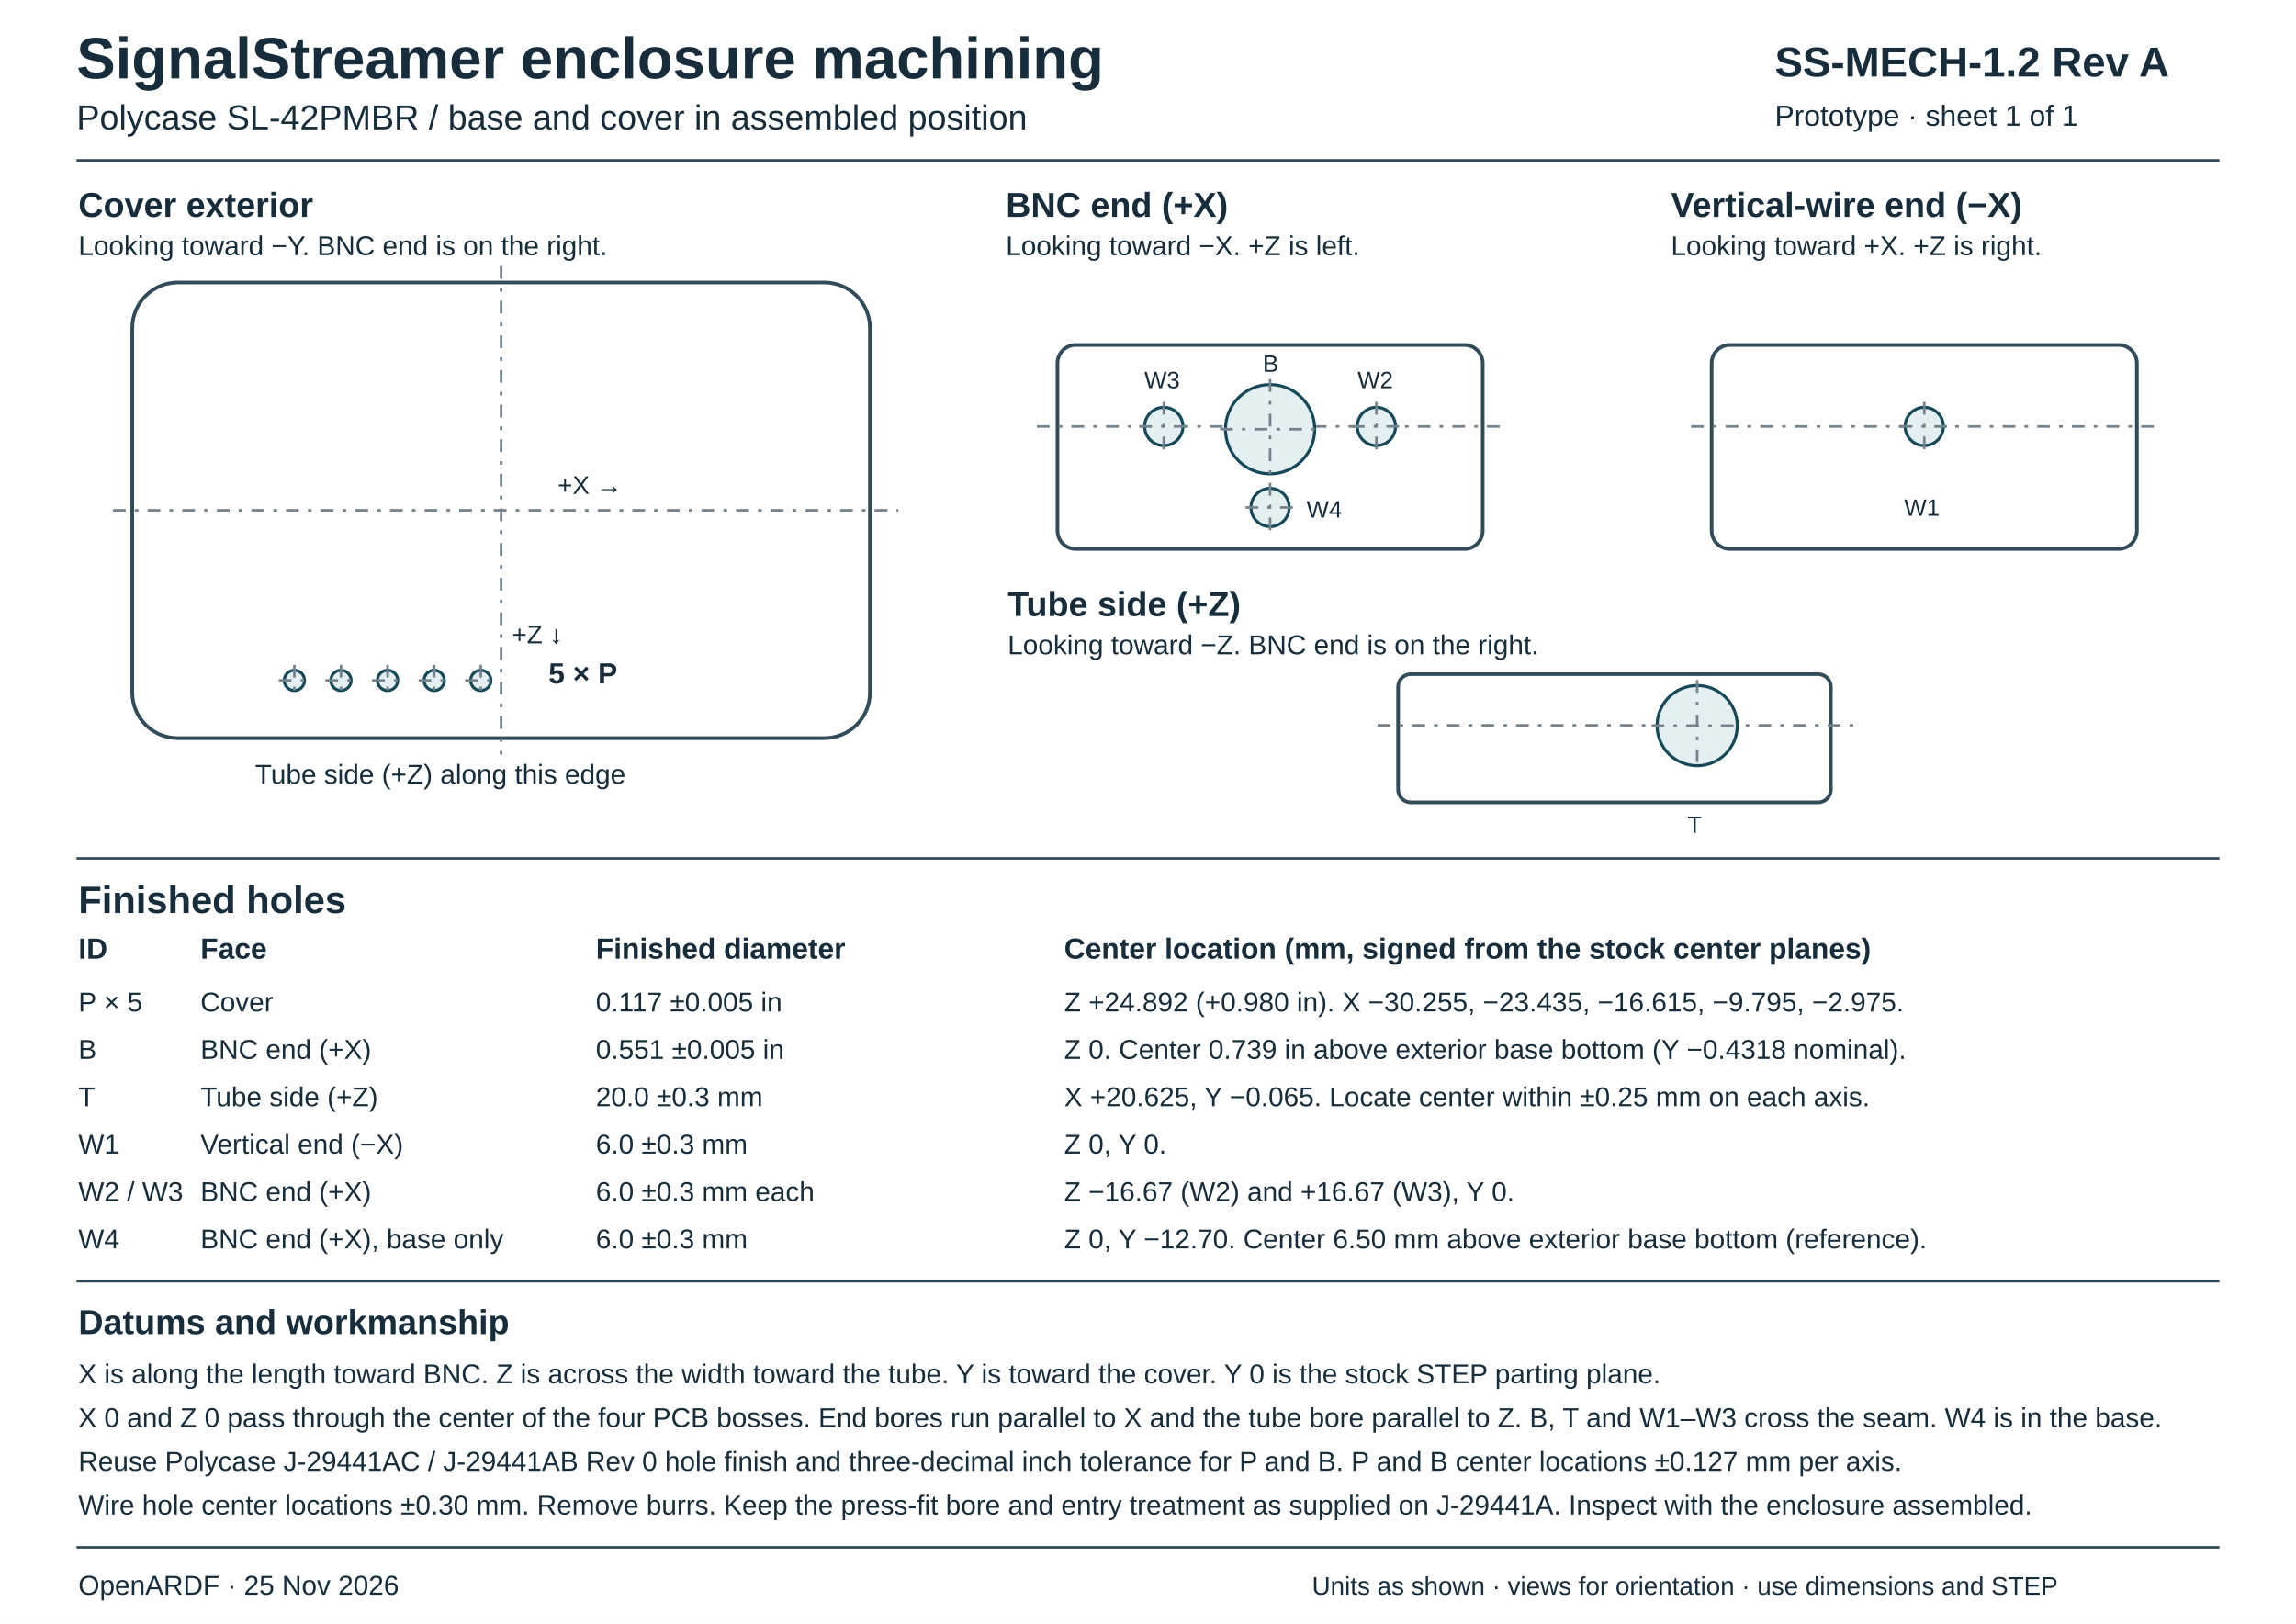
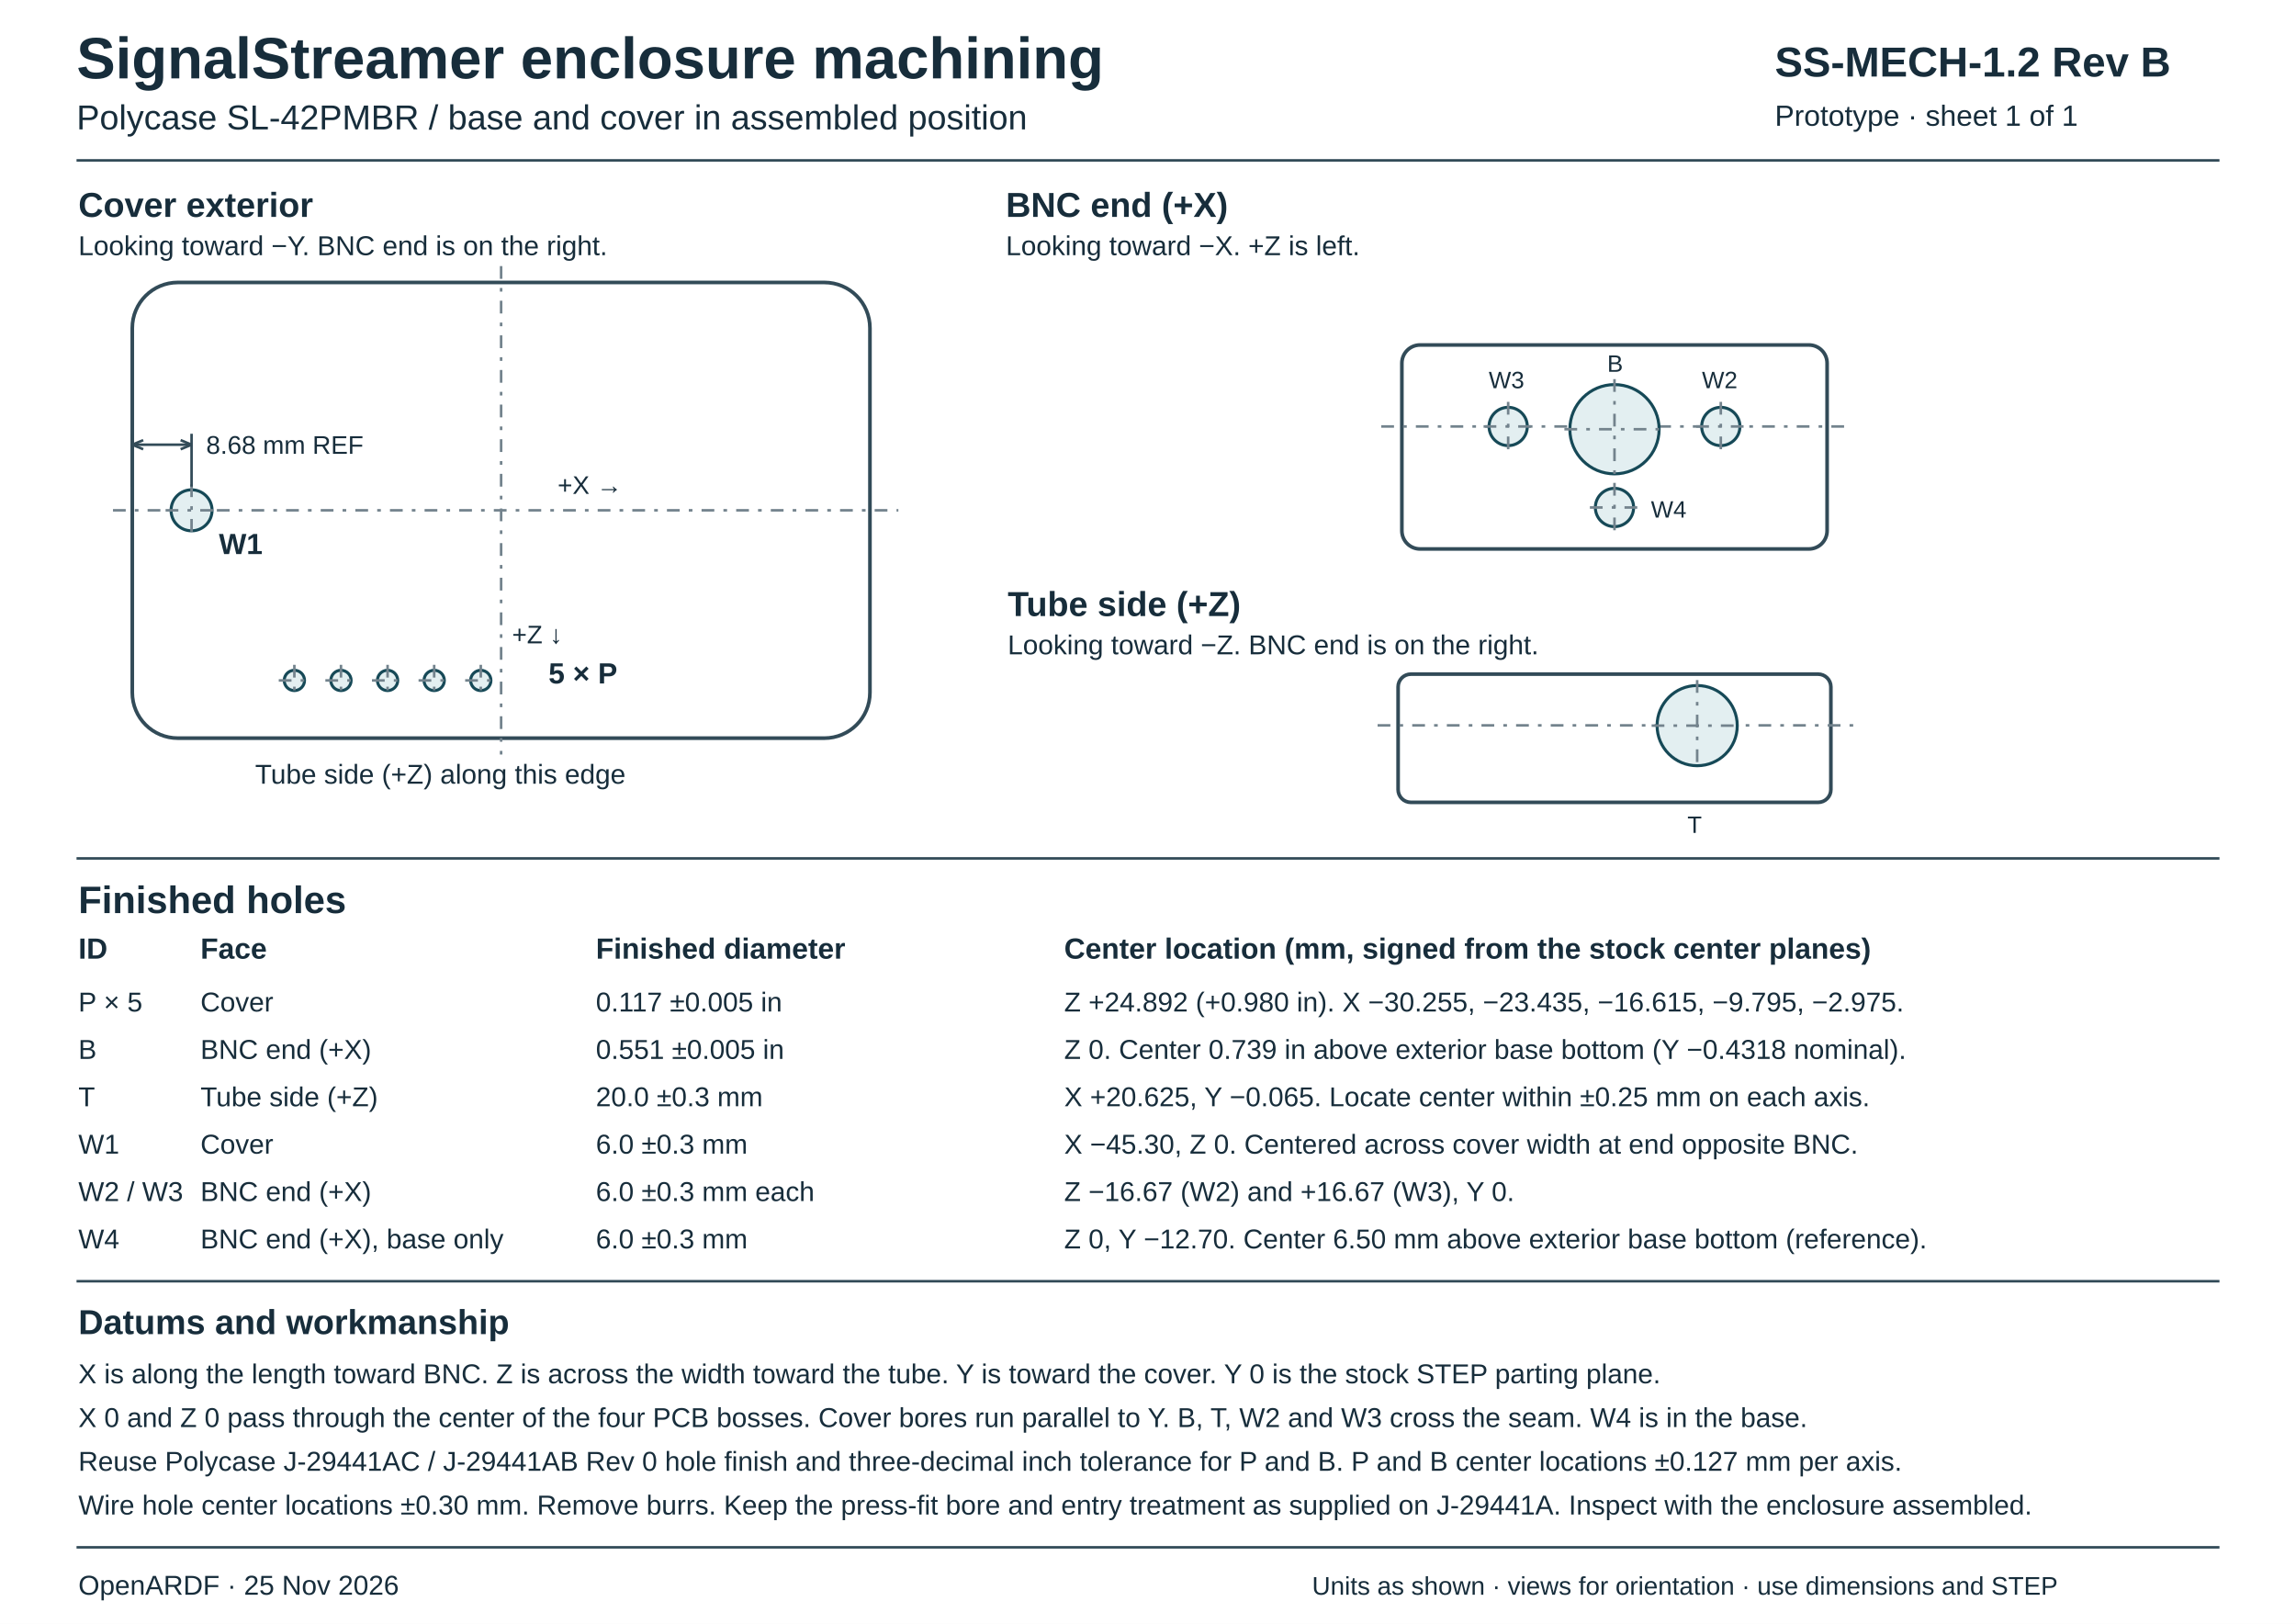
<svg xmlns="http://www.w3.org/2000/svg" width="420mm" height="297mm" viewBox="0 0 1260 891">
  <rect width="1260" height="891" fill="white" />
  <g font-family="Arial, sans-serif" fill="#172d3b">
    <text x="42" y="43" font-size="32" font-weight="700">SignalStreamer enclosure machining</text>
    <text x="42" y="71" font-size="19" font-weight="400">Polycase SL-42PMBR   /   base and cover in assembled position</text>
-     <text x="974" y="42" font-size="23" font-weight="700">SS-MECH-1.2   Rev A</text>
+     <text x="974" y="42" font-size="23" font-weight="700">SS-MECH-1.2   Rev B</text>
    <text x="974" y="69" font-size="16" font-weight="400">Prototype   ·   sheet 1 of 1</text>
    <path d="M42 88 L1218 88" fill="none" stroke="#324b58" stroke-width="1.4" stroke-dasharray="none" />
    <text x="43" y="119" font-size="19" font-weight="700">Cover exterior</text>
    <text x="43" y="140" font-size="15" font-weight="400">Looking toward −Y. BNC end is on the right.</text>
    <rect x="72.594" y="154.984" width="404.812" height="250.031" rx="25" fill="none" stroke="#324b58" stroke-width="2" />
    <path d="M62 280 L493 280" fill="none" stroke="#73838d" stroke-width="1.4" stroke-dasharray="7 5 2 5" />
    <path d="M275 146 L275 414" fill="none" stroke="#73838d" stroke-width="1.4" stroke-dasharray="7 5 2 5" />
+     <circle cx="105.125" cy="280" r="11.25" fill="#e3eff1" stroke="#164957" stroke-width="1.65" />
+     <path d="M90.875 280 L119.375 280" fill="none" stroke="#73838d" stroke-width="1.4" stroke-dasharray="7 5 2 5" />
+     <path d="M105.125 265.75 L105.125 294.25" fill="none" stroke="#73838d" stroke-width="1.4" stroke-dasharray="7 5 2 5" />
+     <text x="120.125" y="304" font-size="16" font-weight="700">W1</text>
+     <path d="M72.594 267 L72.594 238" fill="none" stroke="#324b58" stroke-width="1.4" stroke-dasharray="none" />
+     <path d="M105.125 267 L105.125 238" fill="none" stroke="#324b58" stroke-width="1.4" stroke-dasharray="none" />
+     <path d="M72.594 244 L105.125 244" fill="none" stroke="#324b58" stroke-width="1.4" stroke-dasharray="none" />
+     <path d="M72.594 244 L78.594 241.5" fill="none" stroke="#324b58" stroke-width="1.4" stroke-dasharray="none" />
+     <path d="M72.594 244 L78.594 246.5" fill="none" stroke="#324b58" stroke-width="1.4" stroke-dasharray="none" />
+     <path d="M105.125 244 L99.125 241.5" fill="none" stroke="#324b58" stroke-width="1.4" stroke-dasharray="none" />
+     <path d="M105.125 244 L99.125 246.5" fill="none" stroke="#324b58" stroke-width="1.4" stroke-dasharray="none" />
+     <text x="113.125" y="249" font-size="14" font-weight="400">8.68 mm REF</text>
    <circle cx="161.544" cy="373.345" r="5.572" fill="#e3eff1" stroke="#164957" stroke-width="1.65" />
    <path d="M152.972 373.345 L170.116 373.345" fill="none" stroke="#73838d" stroke-width="1.4" stroke-dasharray="7 5 2 5" />
    <path d="M161.544 364.773 L161.544 381.917" fill="none" stroke="#73838d" stroke-width="1.4" stroke-dasharray="7 5 2 5" />
    <circle cx="187.119" cy="373.345" r="5.572" fill="#e3eff1" stroke="#164957" stroke-width="1.65" />
    <path d="M178.547 373.345 L195.691 373.345" fill="none" stroke="#73838d" stroke-width="1.4" stroke-dasharray="7 5 2 5" />
    <path d="M187.119 364.773 L187.119 381.917" fill="none" stroke="#73838d" stroke-width="1.4" stroke-dasharray="7 5 2 5" />
    <circle cx="212.694" cy="373.345" r="5.572" fill="#e3eff1" stroke="#164957" stroke-width="1.65" />
    <path d="M204.122 373.345 L221.266 373.345" fill="none" stroke="#73838d" stroke-width="1.4" stroke-dasharray="7 5 2 5" />
    <path d="M212.694 364.773 L212.694 381.917" fill="none" stroke="#73838d" stroke-width="1.4" stroke-dasharray="7 5 2 5" />
    <circle cx="238.269" cy="373.345" r="5.572" fill="#e3eff1" stroke="#164957" stroke-width="1.65" />
    <path d="M229.697 373.345 L246.841 373.345" fill="none" stroke="#73838d" stroke-width="1.4" stroke-dasharray="7 5 2 5" />
    <path d="M238.269 364.773 L238.269 381.917" fill="none" stroke="#73838d" stroke-width="1.4" stroke-dasharray="7 5 2 5" />
    <circle cx="263.844" cy="373.345" r="5.572" fill="#e3eff1" stroke="#164957" stroke-width="1.65" />
    <path d="M255.272 373.345 L272.416 373.345" fill="none" stroke="#73838d" stroke-width="1.4" stroke-dasharray="7 5 2 5" />
    <path d="M263.844 364.773 L263.844 381.917" fill="none" stroke="#73838d" stroke-width="1.4" stroke-dasharray="7 5 2 5" />
    <text x="306" y="271" font-size="14" font-weight="400">+X →</text>
    <text x="281" y="353" font-size="14" font-weight="400">+Z ↓</text>
    <text x="301" y="375" font-size="16" font-weight="700">5 × P</text>
    <text x="140" y="430" font-size="15" font-weight="400">Tube side (+Z) along this edge</text>
    <text x="552" y="119" font-size="19" font-weight="700">BNC end (+X)</text>
    <text x="552" y="140" font-size="15" font-weight="400">Looking toward −X. +Z is left.</text>
-     <rect x="580.319" y="189.283" width="233.362" height="111.925" rx="10" fill="none" stroke="#324b58" stroke-width="2" />
-     <path d="M569 234 L826 234" fill="none" stroke="#73838d" stroke-width="1.4" stroke-dasharray="7 5 2 5" />
-     <circle cx="638.655" cy="234.0" r="10.5" fill="#e3eff1" stroke="#164957" stroke-width="1.65" />
-     <path d="M625.155 234.0 L652.155 234.0" fill="none" stroke="#73838d" stroke-width="1.4" stroke-dasharray="7 5 2 5" />
-     <path d="M638.655 220.5 L638.655 247.5" fill="none" stroke="#73838d" stroke-width="1.4" stroke-dasharray="7 5 2 5" />
-     <circle cx="697.0" cy="235.511" r="24.492" fill="#e3eff1" stroke="#164957" stroke-width="1.65" />
-     <path d="M669.508 235.511 L724.492 235.511" fill="none" stroke="#73838d" stroke-width="1.4" stroke-dasharray="7 5 2 5" />
-     <path d="M697.0 208.019 L697.0 263.003" fill="none" stroke="#73838d" stroke-width="1.4" stroke-dasharray="7 5 2 5" />
-     <circle cx="755.345" cy="234.0" r="10.5" fill="#e3eff1" stroke="#164957" stroke-width="1.65" />
-     <path d="M741.845 234.0 L768.845 234.0" fill="none" stroke="#73838d" stroke-width="1.4" stroke-dasharray="7 5 2 5" />
-     <path d="M755.345 220.5 L755.345 247.5" fill="none" stroke="#73838d" stroke-width="1.4" stroke-dasharray="7 5 2 5" />
-     <circle cx="697.0" cy="278.45" r="10.5" fill="#e3eff1" stroke="#164957" stroke-width="1.65" />
-     <path d="M683.5 278.45 L710.5 278.45" fill="none" stroke="#73838d" stroke-width="1.4" stroke-dasharray="7 5 2 5" />
-     <path d="M697.0 264.95 L697.0 291.95" fill="none" stroke="#73838d" stroke-width="1.4" stroke-dasharray="7 5 2 5" />
-     <text x="628" y="213" font-size="13" font-weight="400">W3</text>
-     <text x="693" y="204" font-size="13" font-weight="400">B</text>
-     <text x="745" y="213" font-size="13" font-weight="400">W2</text>
-     <text x="717" y="284" font-size="13" font-weight="400">W4</text>
-     <text x="917" y="119" font-size="19" font-weight="700">Vertical-wire end (−X)</text>
-     <text x="917" y="140" font-size="15" font-weight="400">Looking toward +X. +Z is right.</text>
-     <rect x="939.319" y="189.283" width="233.362" height="111.925" rx="10" fill="none" stroke="#324b58" stroke-width="2" />
-     <path d="M928 234 L1185 234" fill="none" stroke="#73838d" stroke-width="1.4" stroke-dasharray="7 5 2 5" />
-     <circle cx="1056" cy="234" r="10.5" fill="#e3eff1" stroke="#164957" stroke-width="1.65" />
-     <path d="M1042.5 234 L1069.5 234" fill="none" stroke="#73838d" stroke-width="1.4" stroke-dasharray="7 5 2 5" />
-     <path d="M1056 220.5 L1056 247.5" fill="none" stroke="#73838d" stroke-width="1.4" stroke-dasharray="7 5 2 5" />
-     <text x="1045" y="283" font-size="13" font-weight="400">W1</text>
+     <rect x="769.319" y="189.283" width="233.362" height="111.925" rx="10" fill="none" stroke="#324b58" stroke-width="2" />
+     <path d="M758 234 L1015 234" fill="none" stroke="#73838d" stroke-width="1.4" stroke-dasharray="7 5 2 5" />
+     <circle cx="827.655" cy="234.0" r="10.5" fill="#e3eff1" stroke="#164957" stroke-width="1.65" />
+     <path d="M814.155 234.0 L841.155 234.0" fill="none" stroke="#73838d" stroke-width="1.4" stroke-dasharray="7 5 2 5" />
+     <path d="M827.655 220.5 L827.655 247.5" fill="none" stroke="#73838d" stroke-width="1.4" stroke-dasharray="7 5 2 5" />
+     <circle cx="886.0" cy="235.511" r="24.492" fill="#e3eff1" stroke="#164957" stroke-width="1.65" />
+     <path d="M858.508 235.511 L913.492 235.511" fill="none" stroke="#73838d" stroke-width="1.4" stroke-dasharray="7 5 2 5" />
+     <path d="M886.0 208.019 L886.0 263.003" fill="none" stroke="#73838d" stroke-width="1.4" stroke-dasharray="7 5 2 5" />
+     <circle cx="944.345" cy="234.0" r="10.5" fill="#e3eff1" stroke="#164957" stroke-width="1.65" />
+     <path d="M930.845 234.0 L957.845 234.0" fill="none" stroke="#73838d" stroke-width="1.4" stroke-dasharray="7 5 2 5" />
+     <path d="M944.345 220.5 L944.345 247.5" fill="none" stroke="#73838d" stroke-width="1.4" stroke-dasharray="7 5 2 5" />
+     <circle cx="886.0" cy="278.45" r="10.5" fill="#e3eff1" stroke="#164957" stroke-width="1.65" />
+     <path d="M872.5 278.45 L899.5 278.45" fill="none" stroke="#73838d" stroke-width="1.4" stroke-dasharray="7 5 2 5" />
+     <path d="M886.0 264.95 L886.0 291.95" fill="none" stroke="#73838d" stroke-width="1.4" stroke-dasharray="7 5 2 5" />
+     <text x="817" y="213" font-size="13" font-weight="400">W3</text>
+     <text x="882" y="204" font-size="13" font-weight="400">B</text>
+     <text x="934" y="213" font-size="13" font-weight="400">W2</text>
+     <text x="906" y="284" font-size="13" font-weight="400">W4</text>
    <text x="553" y="338" font-size="19" font-weight="700">Tube side (+Z)</text>
    <text x="553" y="359" font-size="15" font-weight="400">Looking toward −Z. BNC end is on the right.</text>
    <rect x="767.255" y="369.892" width="237.49" height="70.353" rx="7" fill="none" stroke="#324b58" stroke-width="2" />
    <path d="M756 398 L1018 398" fill="none" stroke="#73838d" stroke-width="1.4" stroke-dasharray="7 5 2 5" />
    <circle cx="931.375" cy="398.143" r="22.0" fill="#e3eff1" stroke="#164957" stroke-width="1.65" />
    <path d="M906.375 398.143 L956.375 398.143" fill="none" stroke="#73838d" stroke-width="1.4" stroke-dasharray="7 5 2 5" />
    <path d="M931.375 373.143 L931.375 423.143" fill="none" stroke="#73838d" stroke-width="1.4" stroke-dasharray="7 5 2 5" />
    <text x="926" y="457" font-size="13" font-weight="400">T</text>
    <path d="M42 471 L1218 471" fill="none" stroke="#324b58" stroke-width="1.4" stroke-dasharray="none" />
    <text x="43" y="501" font-size="21" font-weight="700">Finished holes</text>
    <text x="43" y="526" font-size="16" font-weight="700">ID</text>
    <text x="110" y="526" font-size="16" font-weight="700">Face</text>
    <text x="327" y="526" font-size="16" font-weight="700">Finished diameter</text>
    <text x="584" y="526" font-size="16" font-weight="700">Center location (mm, signed from the stock center planes)</text>
    <text x="43" y="555" font-size="15" font-weight="400">P × 5</text>
    <text x="110" y="555" font-size="15" font-weight="400">Cover</text>
    <text x="327" y="555" font-size="15" font-weight="400">0.117 ±0.005 in</text>
    <text x="584" y="555" font-size="15" font-weight="400">Z +24.892 (+0.980 in). X −30.255, −23.435, −16.615, −9.795, −2.975.</text>
    <text x="43" y="581" font-size="15" font-weight="400">B</text>
    <text x="110" y="581" font-size="15" font-weight="400">BNC end (+X)</text>
    <text x="327" y="581" font-size="15" font-weight="400">0.551 ±0.005 in</text>
    <text x="584" y="581" font-size="15" font-weight="400">Z 0. Center 0.739 in above exterior base bottom (Y −0.4318 nominal).</text>
    <text x="43" y="607" font-size="15" font-weight="400">T</text>
    <text x="110" y="607" font-size="15" font-weight="400">Tube side (+Z)</text>
    <text x="327" y="607" font-size="15" font-weight="400">20.0 ±0.3 mm</text>
    <text x="584" y="607" font-size="15" font-weight="400">X +20.625, Y −0.065. Locate center within ±0.25 mm on each axis.</text>
    <text x="43" y="633" font-size="15" font-weight="400">W1</text>
-     <text x="110" y="633" font-size="15" font-weight="400">Vertical end (−X)</text>
+     <text x="110" y="633" font-size="15" font-weight="400">Cover</text>
    <text x="327" y="633" font-size="15" font-weight="400">6.0 ±0.3 mm</text>
-     <text x="584" y="633" font-size="15" font-weight="400">Z 0, Y 0.</text>
+     <text x="584" y="633" font-size="15" font-weight="400">X −45.30, Z 0. Centered across cover width at end opposite BNC.</text>
    <text x="43" y="659" font-size="15" font-weight="400">W2 / W3</text>
    <text x="110" y="659" font-size="15" font-weight="400">BNC end (+X)</text>
    <text x="327" y="659" font-size="15" font-weight="400">6.0 ±0.3 mm each</text>
    <text x="584" y="659" font-size="15" font-weight="400">Z −16.67 (W2) and +16.67 (W3), Y 0.</text>
    <text x="43" y="685" font-size="15" font-weight="400">W4</text>
    <text x="110" y="685" font-size="15" font-weight="400">BNC end (+X), base only</text>
    <text x="327" y="685" font-size="15" font-weight="400">6.0 ±0.3 mm</text>
    <text x="584" y="685" font-size="15" font-weight="400">Z 0, Y −12.70. Center 6.50 mm above exterior base bottom (reference).</text>
    <path d="M42 703 L1218 703" fill="none" stroke="#324b58" stroke-width="1.4" stroke-dasharray="none" />
    <text x="43" y="732" font-size="19" font-weight="700">Datums and workmanship</text>
    <text x="43" y="759" font-size="15" font-weight="400">X is along the length toward BNC. Z is across the width toward the tube. Y is toward the cover. Y 0 is the stock STEP parting plane.</text>
-     <text x="43" y="783" font-size="15" font-weight="400">X 0 and Z 0 pass through the center of the four PCB bosses. End bores run parallel to X and the tube bore parallel to Z. B, T and W1–W3 cross the seam. W4 is in the base.</text>
+     <text x="43" y="783" font-size="15" font-weight="400">X 0 and Z 0 pass through the center of the four PCB bosses. Cover bores run parallel to Y. B, T, W2 and W3 cross the seam. W4 is in the base.</text>
    <text x="43" y="807" font-size="15" font-weight="400">Reuse Polycase J-29441AC / J-29441AB Rev 0 hole finish and three-decimal inch tolerance for P and B. P and B center locations ±0.127 mm per axis.</text>
    <text x="43" y="831" font-size="15" font-weight="400">Wire hole center locations ±0.30 mm. Remove burrs. Keep the press-fit bore and entry treatment as supplied on J-29441A. Inspect with the enclosure assembled.</text>
    <path d="M42 849 L1218 849" fill="none" stroke="#324b58" stroke-width="1.4" stroke-dasharray="none" />
    <text x="43" y="875" font-size="15" font-weight="400">OpenARDF   ·   25 Nov 2026</text>
    <text x="720" y="875" font-size="14" font-weight="400">Units as shown   ·   views for orientation   ·   use dimensions and STEP</text>
  </g>
</svg>
